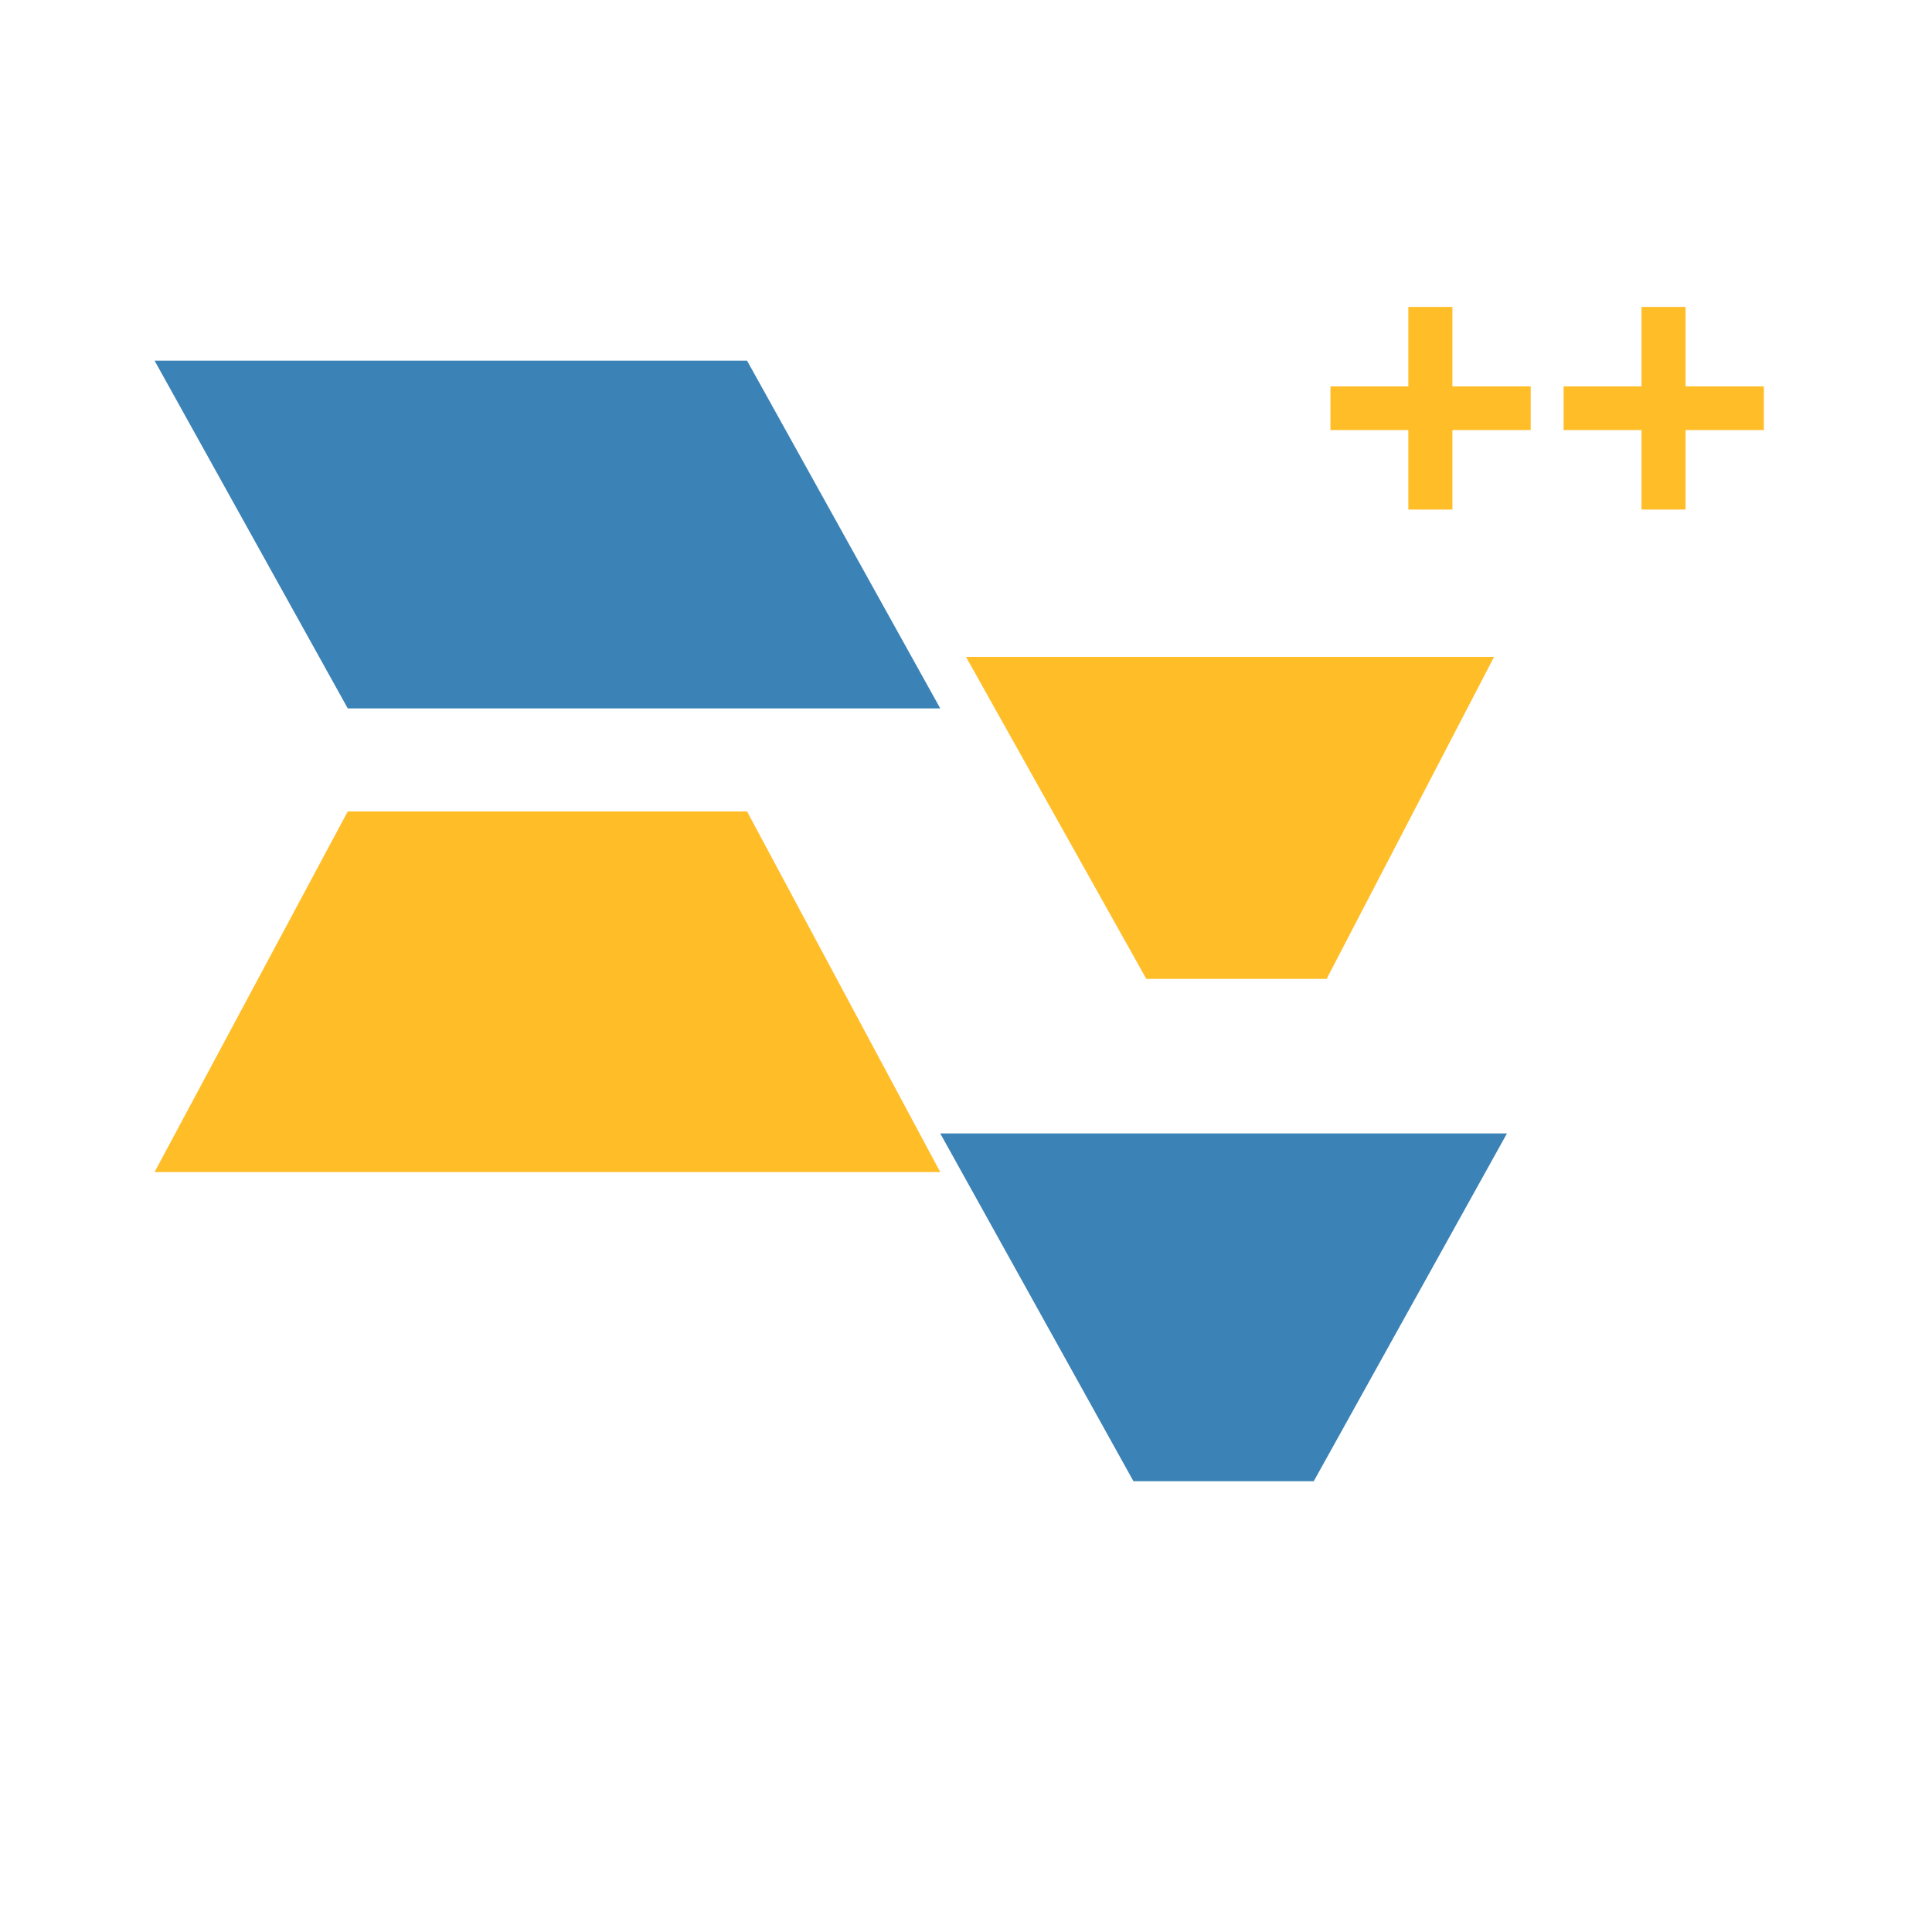
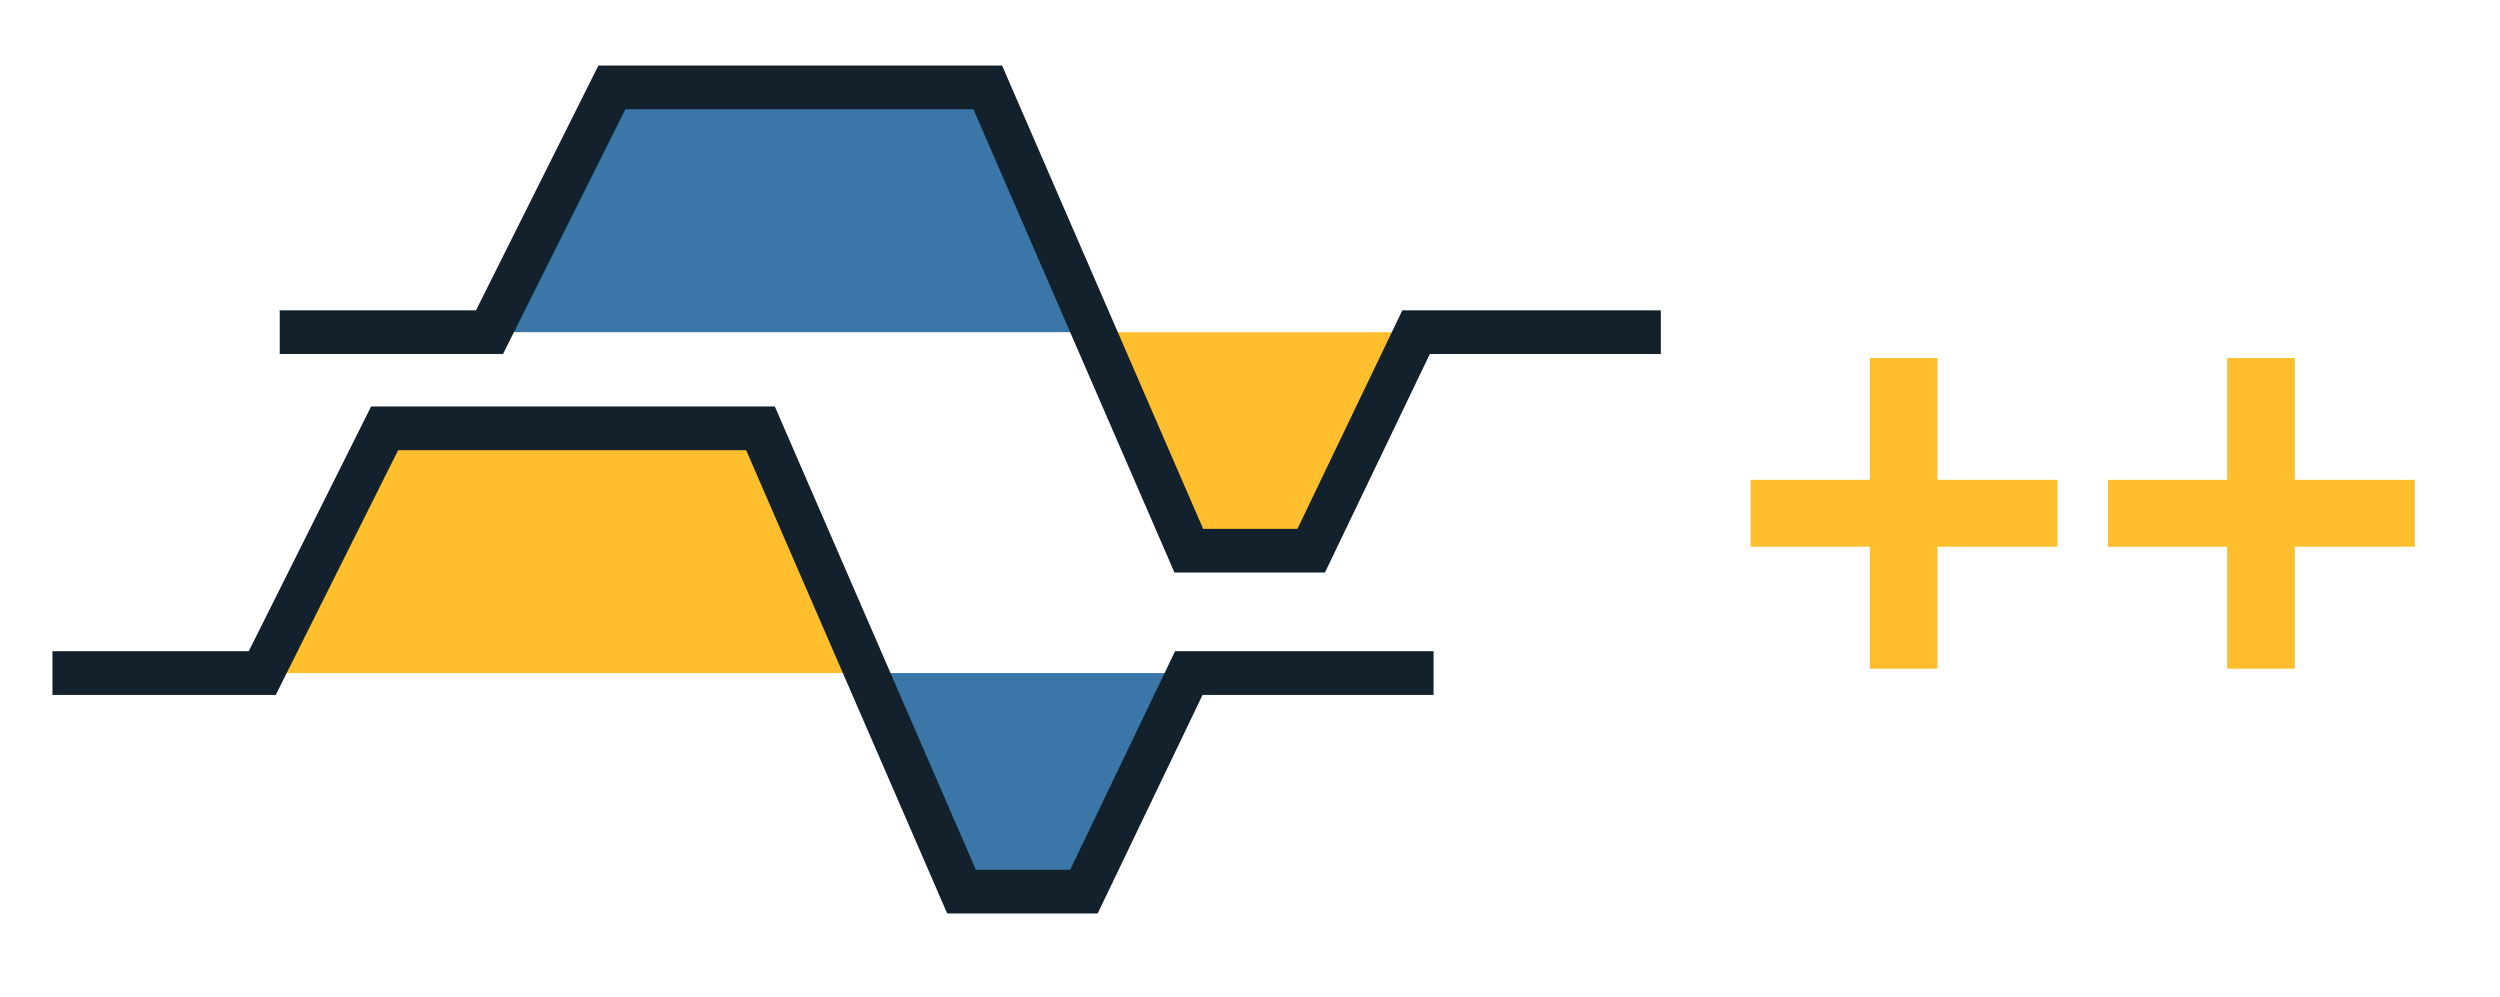
- <svg xmlns="http://www.w3.org/2000/svg" viewBox="0 0 150 150" role="img" aria-label="pypulseq plus plus">
-   <path fill="#3b82b6" d="M12 28h46l15 27H27z" />
-   <path fill="#ffbd28" d="M12 91h61L58 63H27z" />
-   <path fill="#ffbd28" d="M75 51h41l-13 25H89z" />
-   <path fill="#3b82b6" d="M73 88h44l-15 27H88z" />
-   <text x="102" y="42" font-family="Arial,Helvetica,sans-serif" font-size="31" font-weight="700" fill="#ffbd28">++</text>
+ <svg xmlns="http://www.w3.org/2000/svg" viewBox="0 0 286 114" role="img" aria-label="pypulseq++">
+   <style>
+ .ink{fill:none;stroke:#12212b;stroke-width:5;stroke-linejoin:miter;stroke-linecap:butt}
+ .blue{fill:#3a77a8}
+ .amber{fill:#ffbe2e}
+ @media (prefers-color-scheme:dark){
+ .ink{stroke:#e8eef3}
+ .blue{fill:#5b9bd0}
+ }
+ </style>
+   <g transform="translate(6 38)">
+     <g transform="translate(26 0)">
+       <path class="blue" d="M24 0 38-28 81-28 93.1 0Z" />
+       <path class="amber" d="M93.1 0 104 25 118 25 130 0Z" />
+       <path class="ink" d="M0 0H24L38-28H81L104 25H118L130 0H158" />
+     </g>
+     <g transform="translate(0 39)">
+       <path class="amber" d="M24 0 38-28 81-28 93.1 0Z" />
+       <path class="blue" d="M93.1 0 104 25 118 25 130 0Z" />
+       <path class="ink" d="M0 0H24L38-28H81L104 25H118L130 0H158" />
+     </g>
+   </g>
+   <text class="amber" x="196" y="82" font-family="Arial,Helvetica,sans-serif" font-size="70" font-style="italic" font-weight="700">++</text>
</svg>
